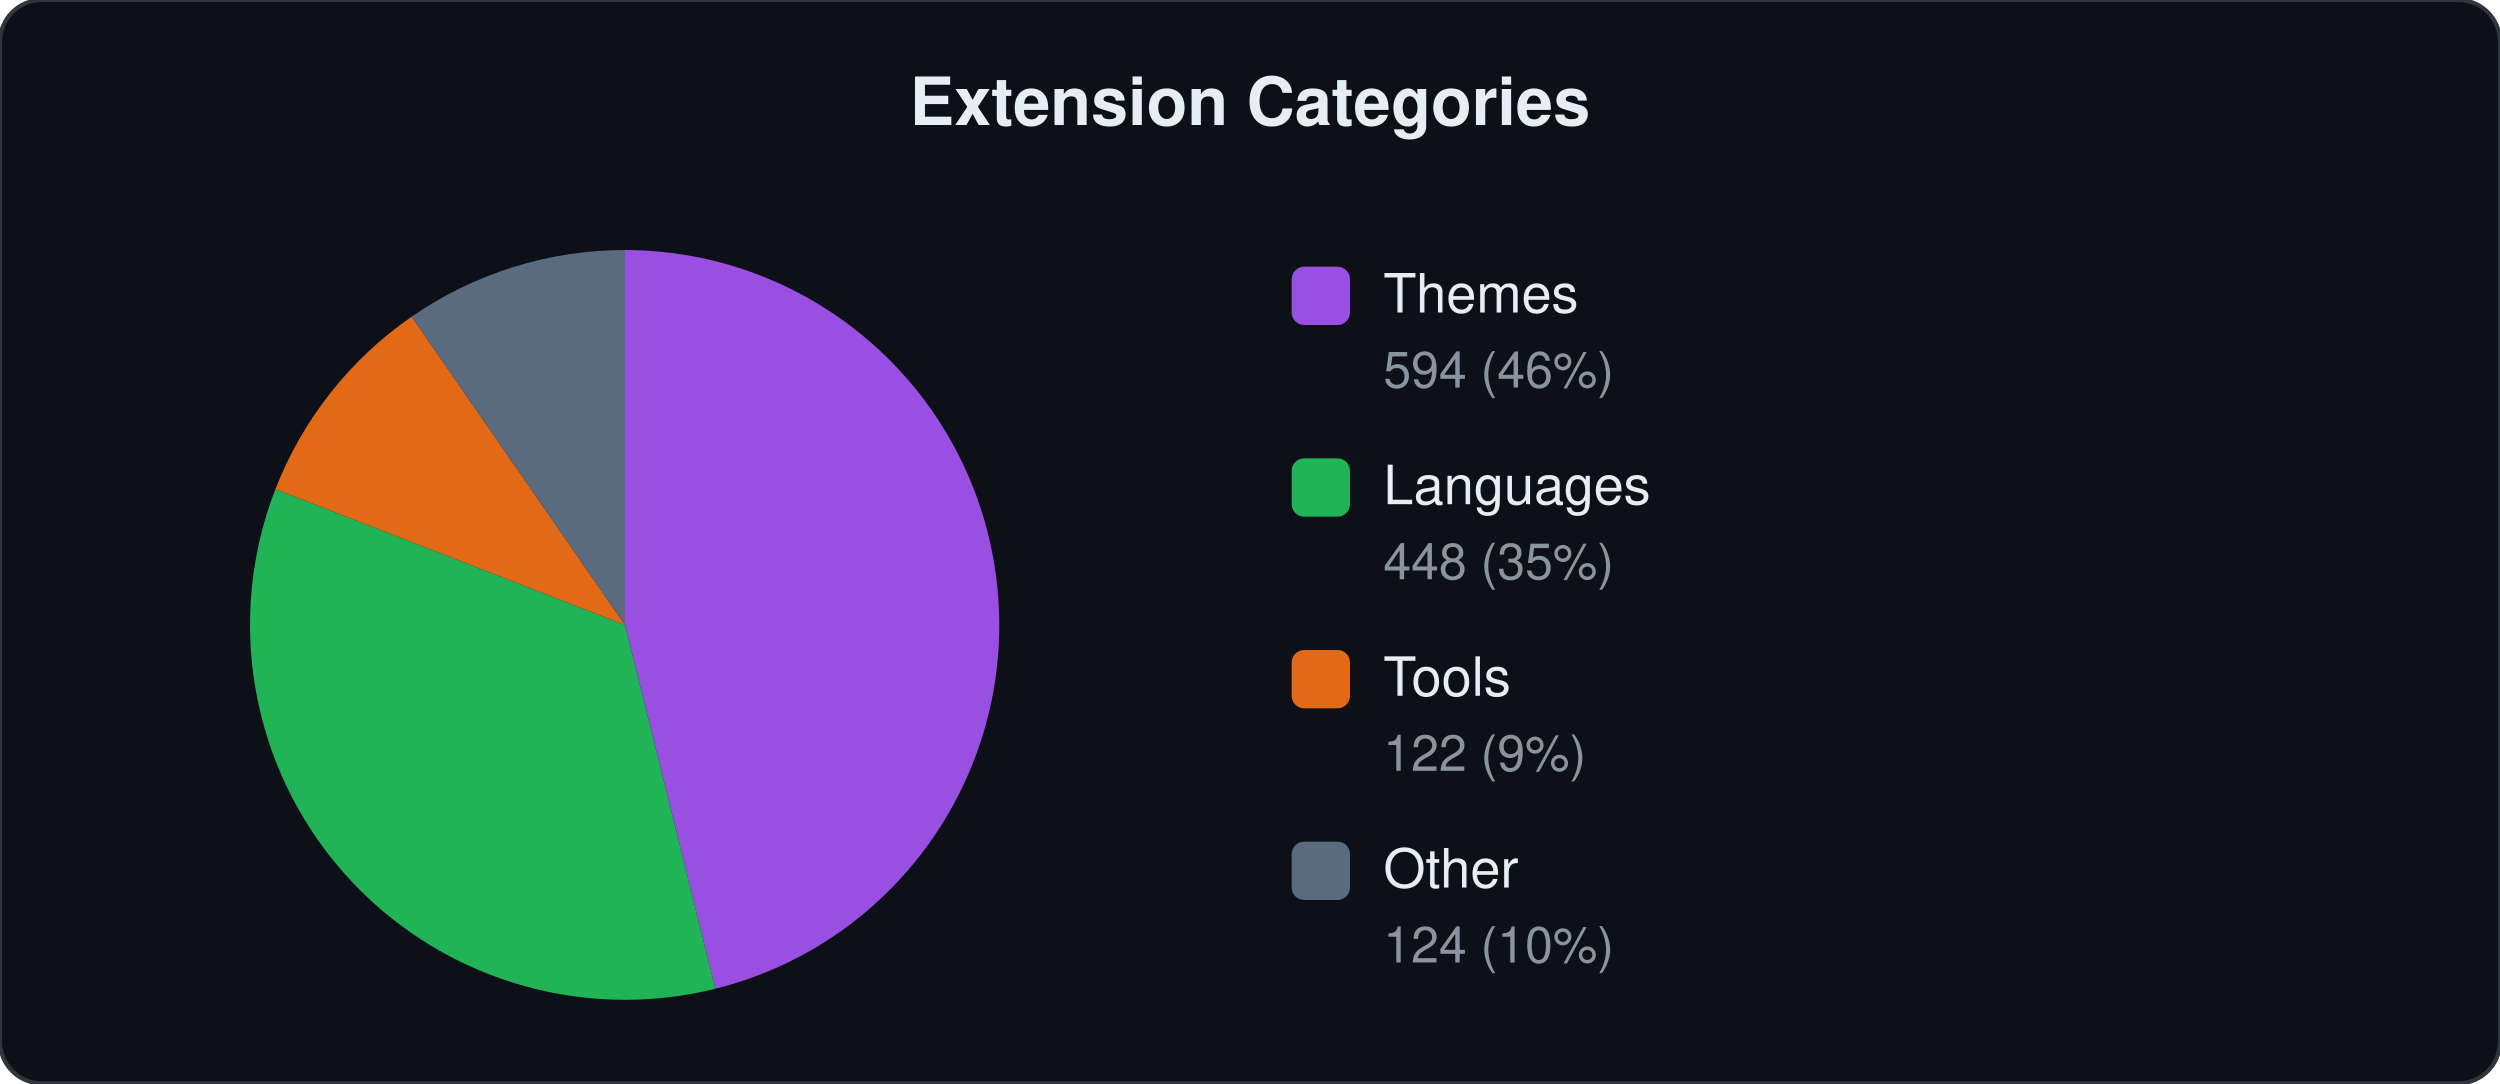
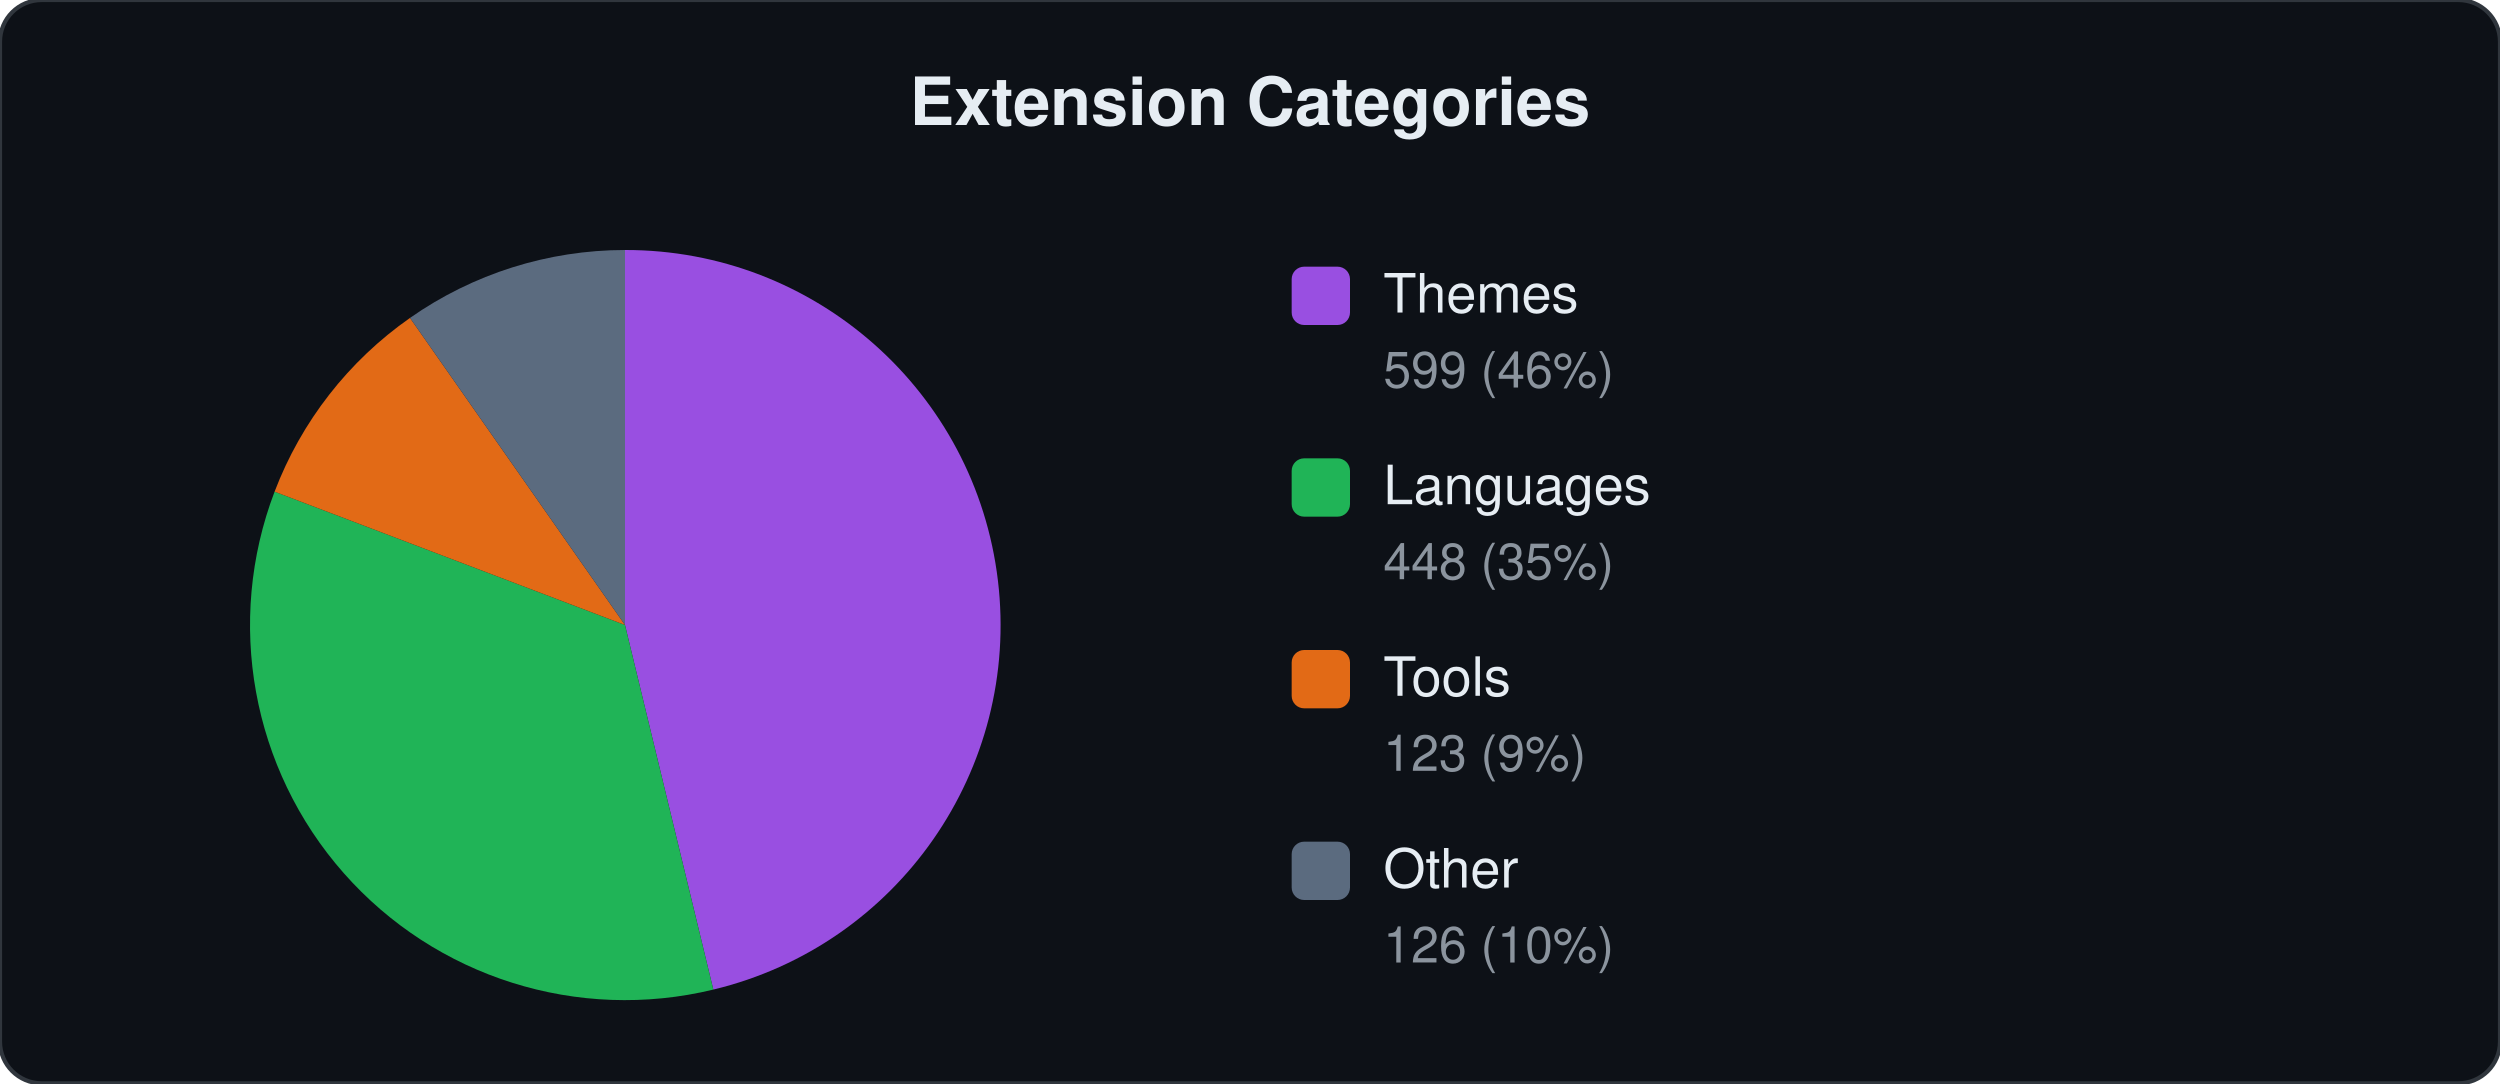
<svg xmlns="http://www.w3.org/2000/svg" viewBox="0 0 600 260" width="600" height="260">
  <style>text{font-family:-apple-system,BlinkMacSystemFont,"Segoe UI",Helvetica,Arial,sans-serif;fill:#e6edf3}.label{font-size:13px}.count{font-size:12px;fill:#8b949e}.title{font-size:16px;font-weight:600}</style>
  <rect width="600" height="260" rx="10" fill="#0d1117" stroke="#30363d" stroke-width="1" />
  <text x="300" y="30" text-anchor="middle" class="title">Extension Categories</text>
-   <path d="M150.0,150.0 L150.0,60.0 A90,90 0 0,1 171.7,237.3 Z" fill="#a855f7" opacity="0.9" />
-   <path d="M150.0,150.0 L171.7,237.3 A90,90 0 0,1 66.1,117.4 Z" fill="#22c55e" opacity="0.9" />
-   <path d="M150.0,150.0 L66.1,117.4 A90,90 0 0,1 98.8,76.0 Z" fill="#f97316" opacity="0.9" />
-   <path d="M150.0,150.0 L98.8,76.0 A90,90 0 0,1 150.0,60.0 Z" fill="#64748b" opacity="0.9" />
+   <path d="M150.0,150.0 L150.0,60.0 A90,90 0 0,1 171.2,237.5 Z" fill="#a855f7" opacity="0.9" />
+   <path d="M150.0,150.0 L171.2,237.5 A90,90 0 0,1 65.9,118.0 Z" fill="#22c55e" opacity="0.9" />
+   <path d="M150.0,150.0 L65.9,118.0 A90,90 0 0,1 98.4,76.3 Z" fill="#f97316" opacity="0.9" />
+   <path d="M150.0,150.0 L98.4,76.3 A90,90 0 0,1 150.0,60.0 Z" fill="#64748b" opacity="0.9" />
  <rect x="310" y="64" width="14" height="14" rx="3" fill="#a855f7" opacity="0.9" />
  <text x="332" y="75" class="label">Themes</text>
-   <text x="332" y="93" class="count">594 (46%)</text>
+   <text x="332" y="93" class="count">599 (46%)</text>
  <rect x="310" y="110" width="14" height="14" rx="3" fill="#22c55e" opacity="0.9" />
  <text x="332" y="121" class="label">Languages</text>
  <text x="332" y="139" class="count">448 (35%)</text>
  <rect x="310" y="156" width="14" height="14" rx="3" fill="#f97316" opacity="0.9" />
  <text x="332" y="167" class="label">Tools</text>
-   <text x="332" y="185" class="count">122 (9%)</text>
+   <text x="332" y="185" class="count">123 (9%)</text>
  <rect x="310" y="202" width="14" height="14" rx="3" fill="#64748b" opacity="0.9" />
  <text x="332" y="213" class="label">Other</text>
-   <text x="332" y="231" class="count">124 (10%)</text>
+   <text x="332" y="231" class="count">126 (10%)</text>
</svg>
